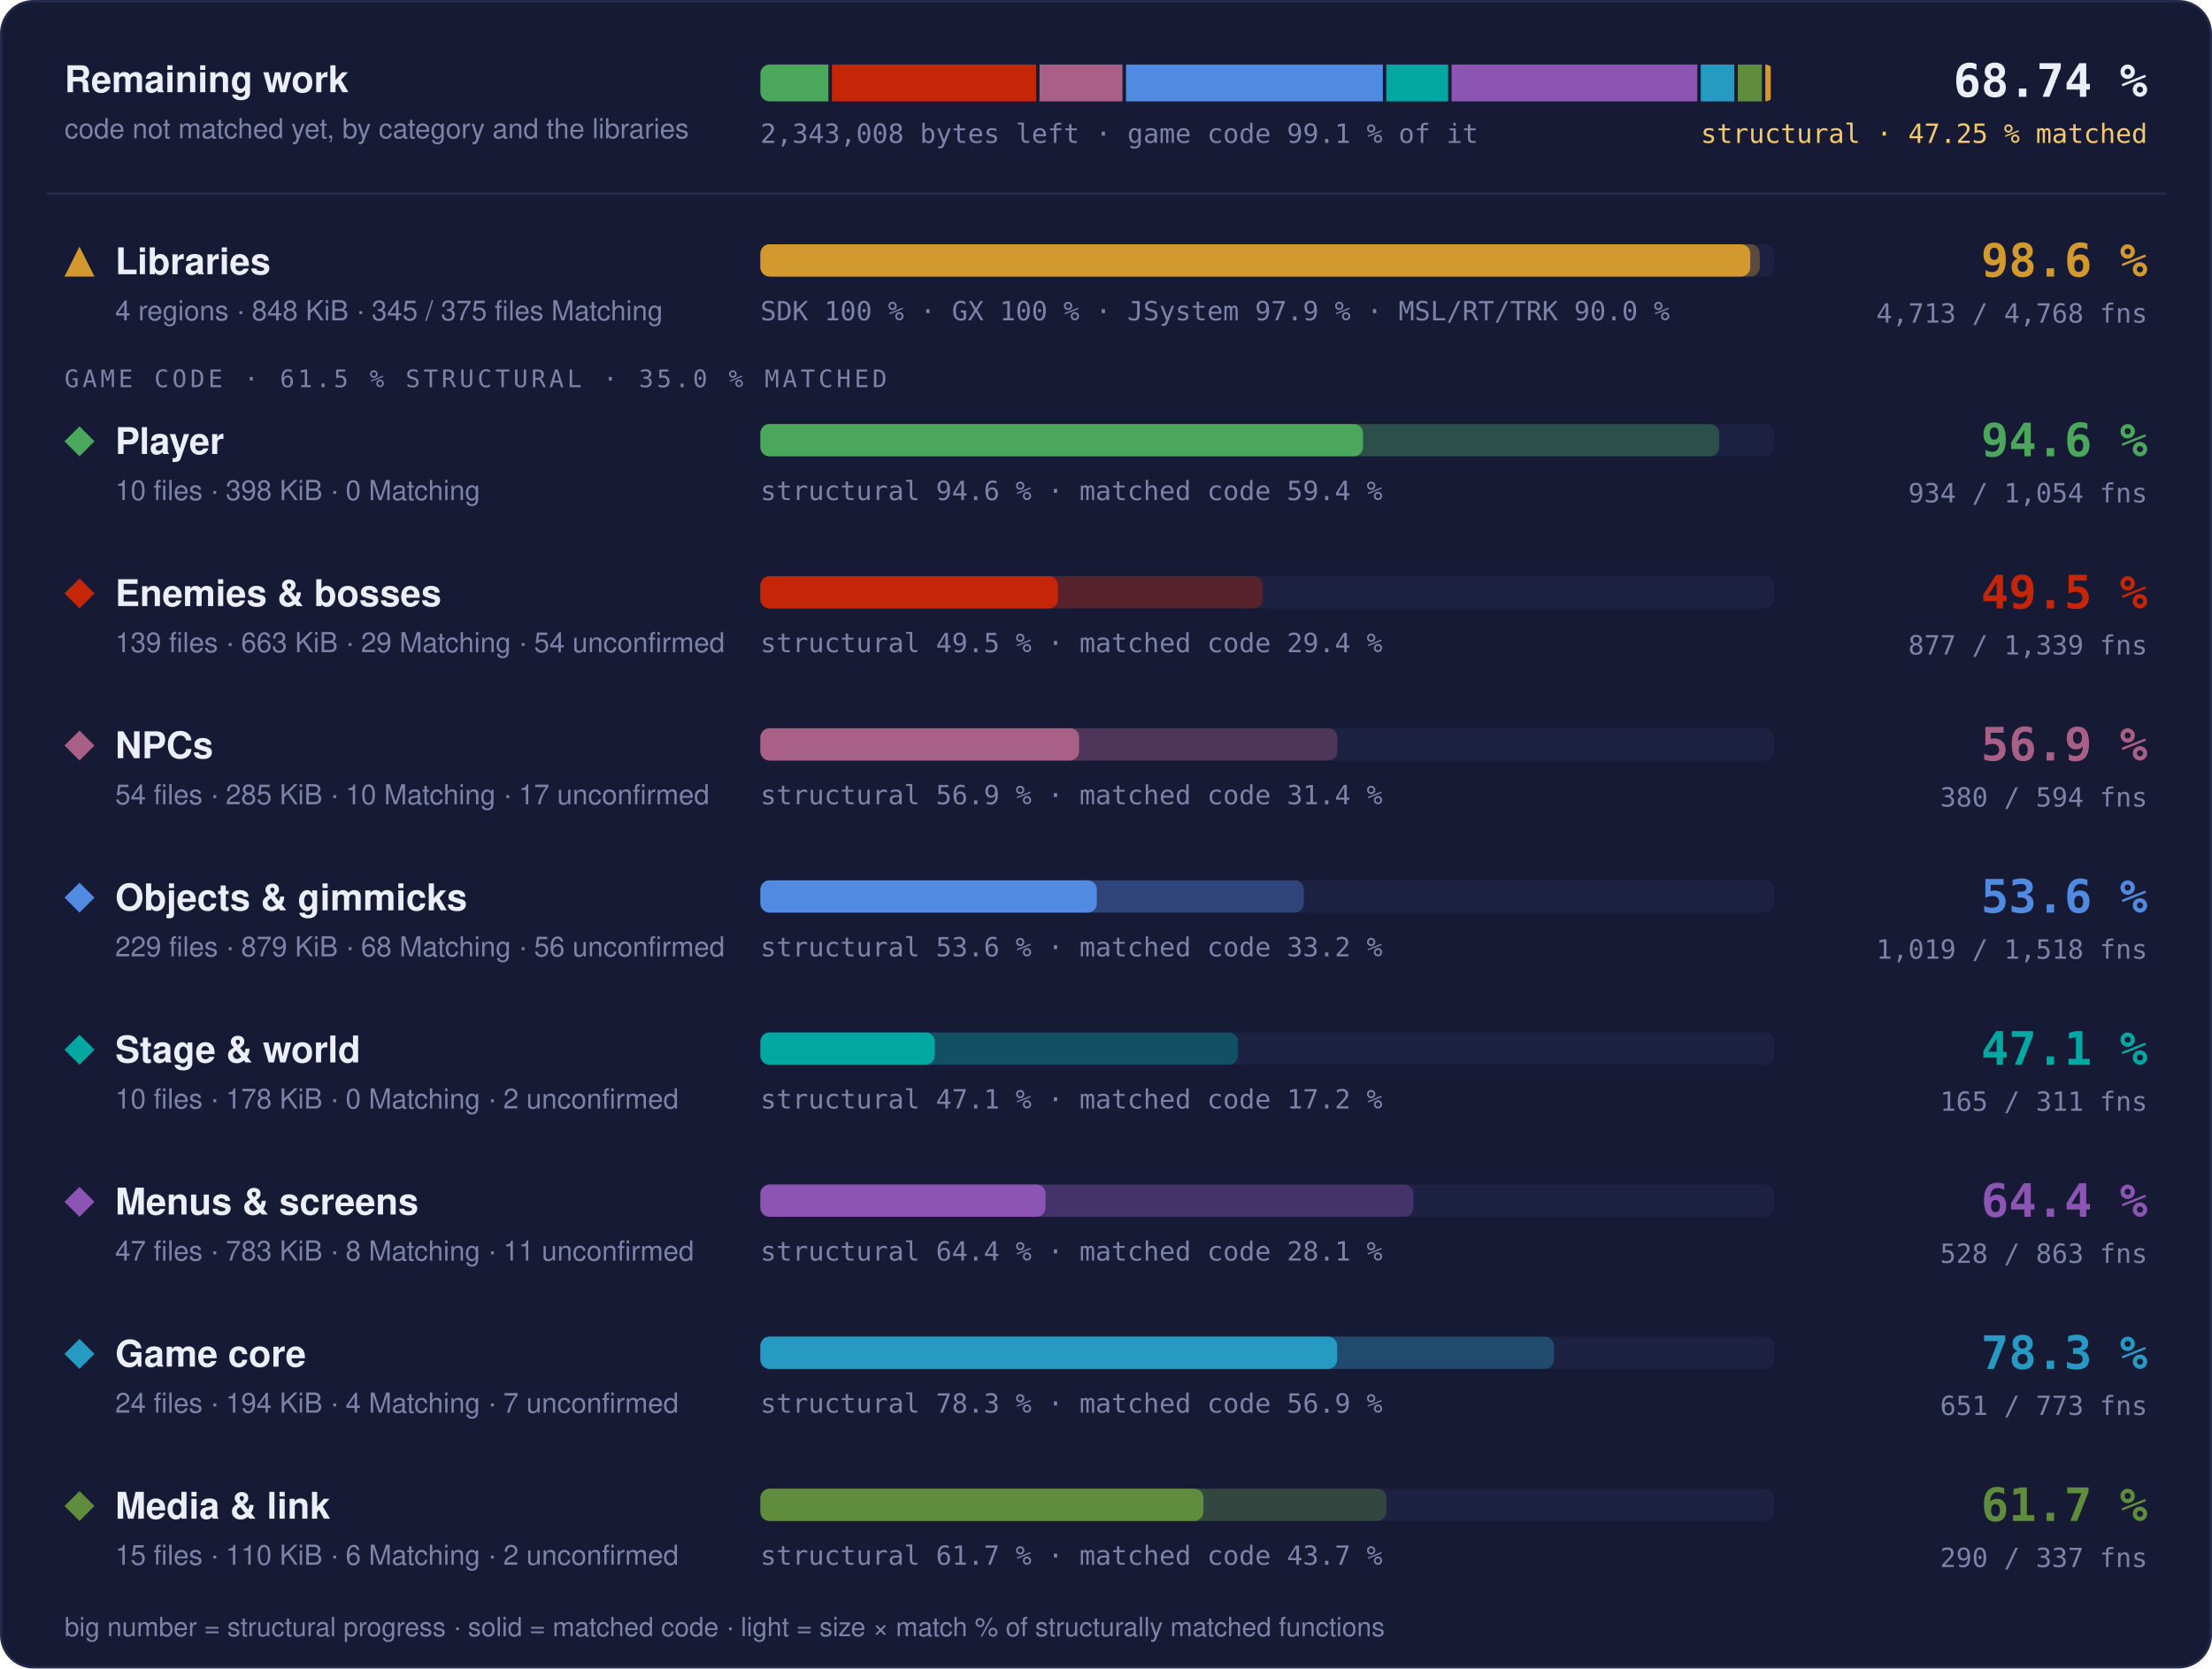
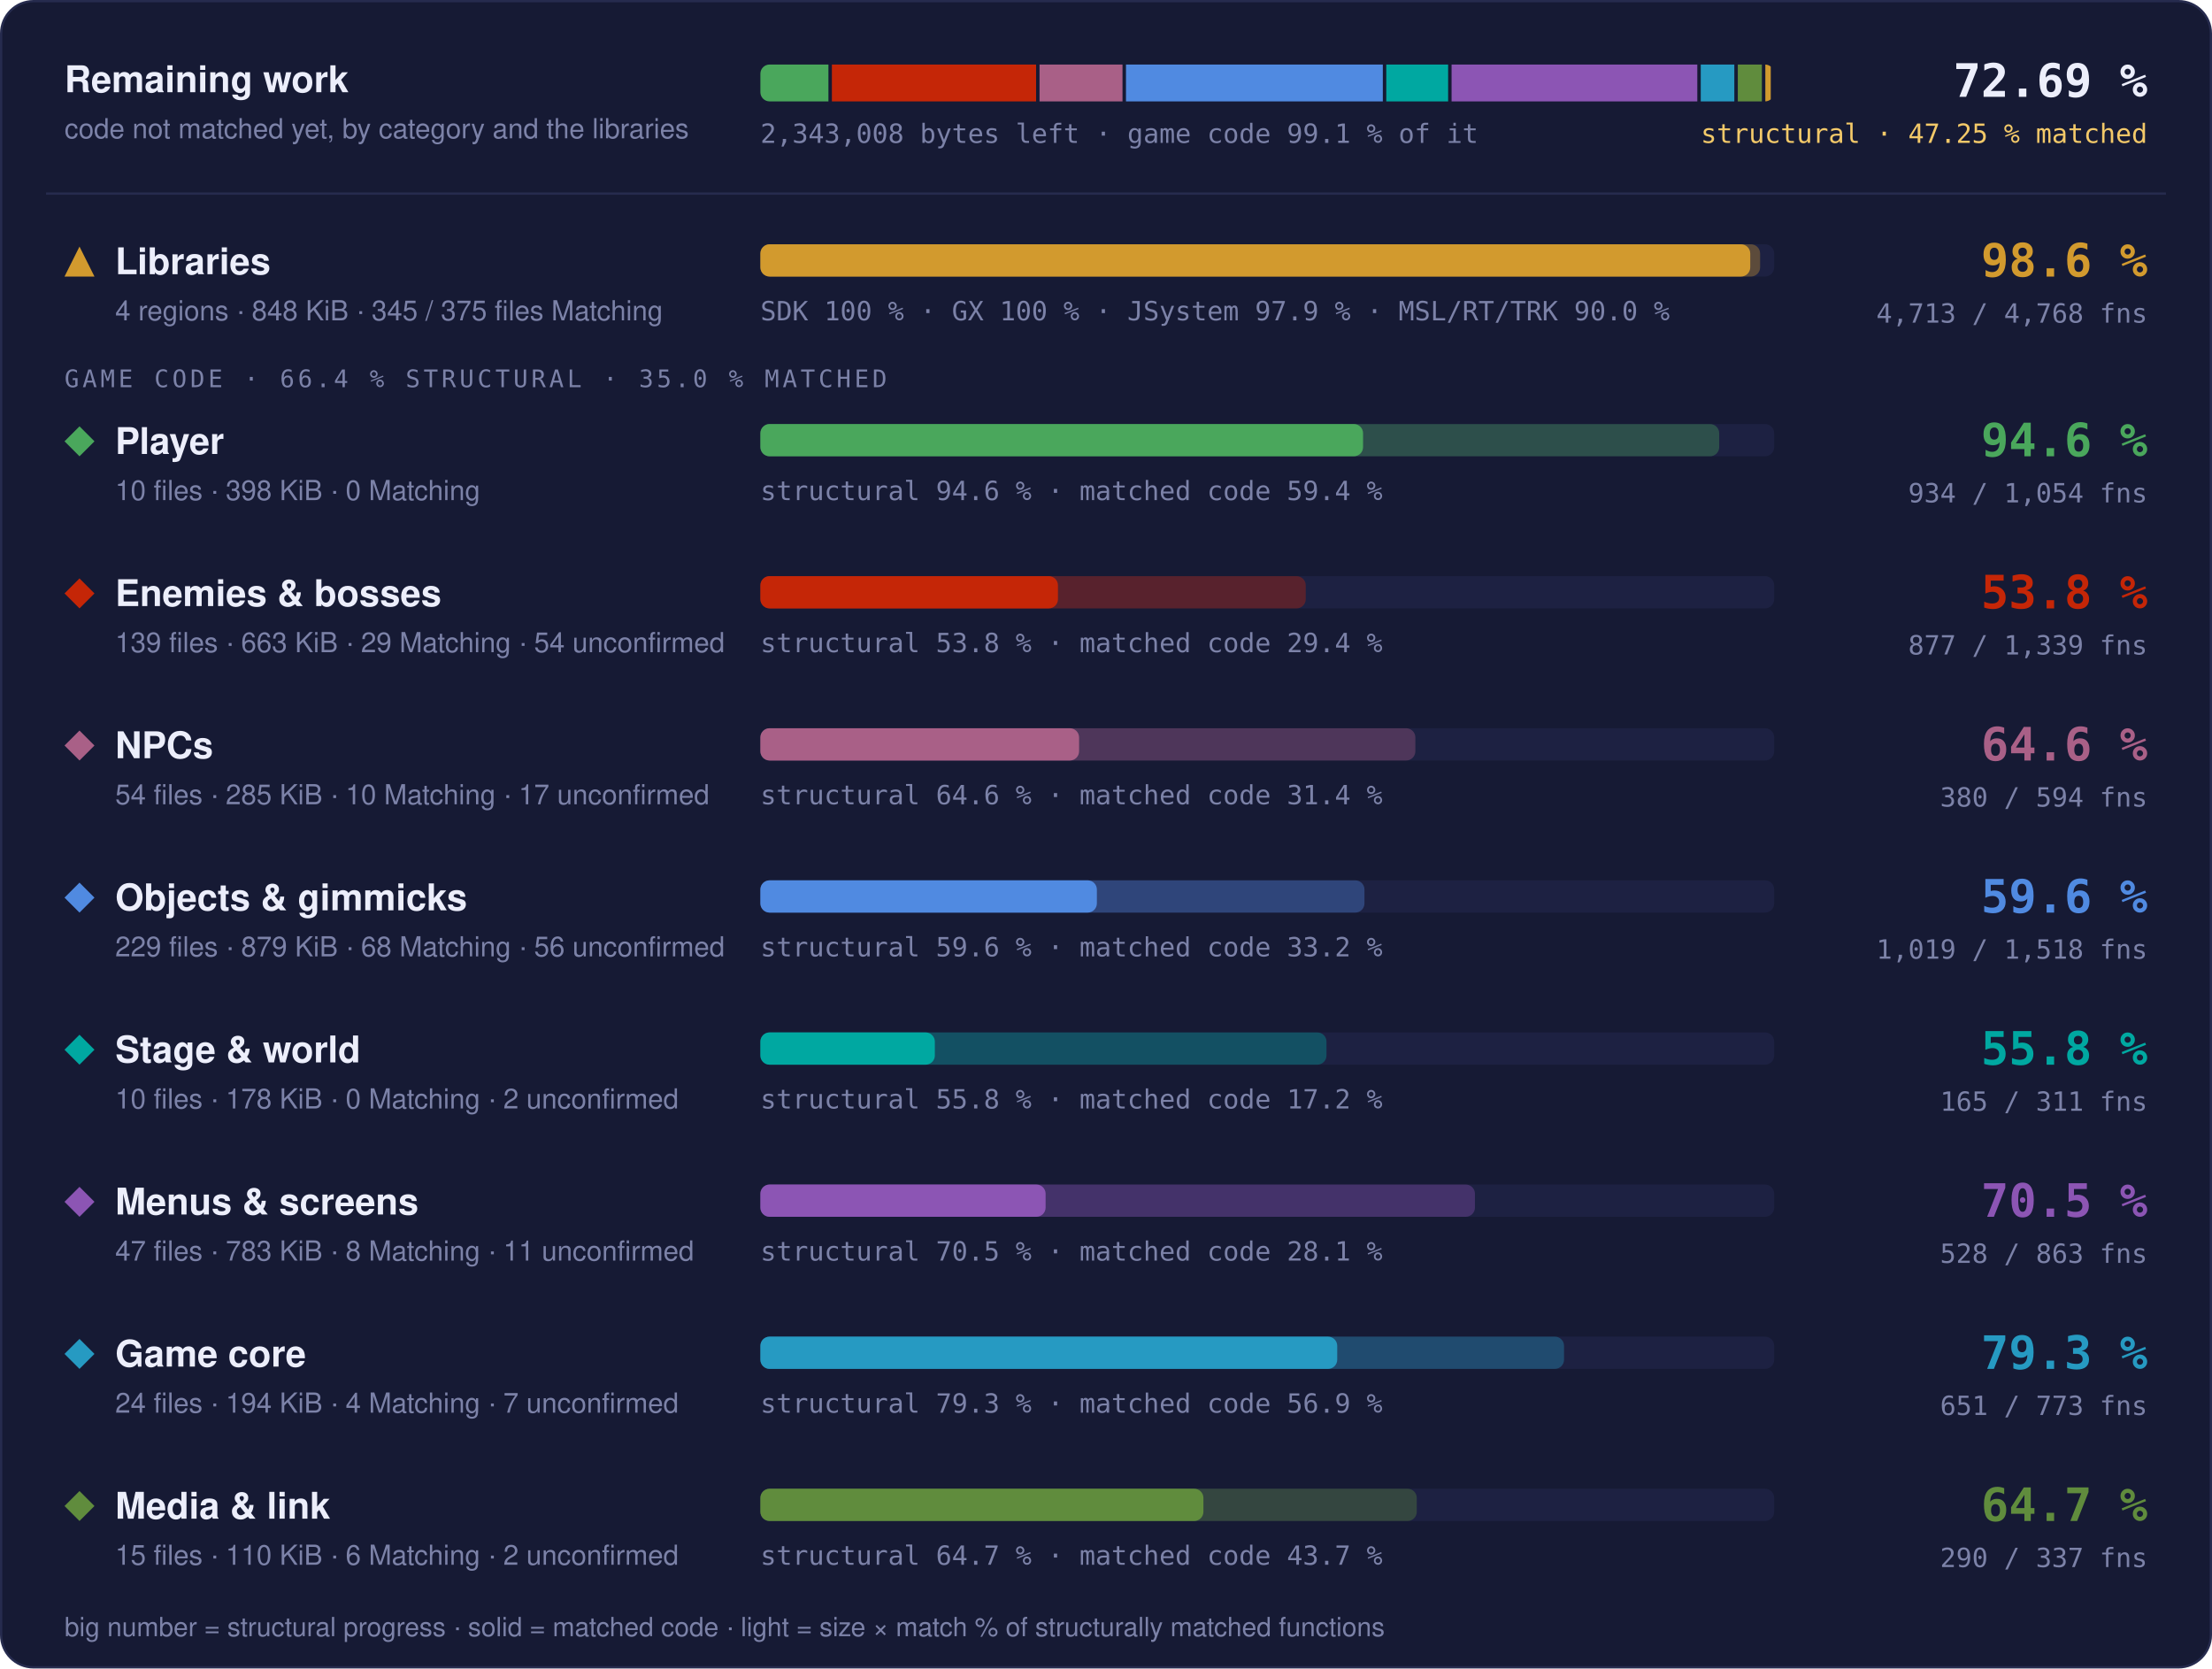
- <svg xmlns="http://www.w3.org/2000/svg" width="960" height="724" viewBox="0 0 960 724" role="img" aria-label="Progress overview: Libraries 98.6 % structural, 97.6 % matched code, 4713 of 4768 functions; Player 94.6 % structural, 59.4 % matched code, 934 of 1054 functions; Enemies &amp; bosses 49.5 % structural, 29.4 % matched code, 877 of 1339 functions; NPCs 56.9 % structural, 31.4 % matched code, 380 of 594 functions; Objects &amp; gimmicks 53.6 % structural, 33.2 % matched code, 1019 of 1518 functions; Stage &amp; world 47.1 % structural, 17.2 % matched code, 165 of 311 functions; Menus &amp; screens 64.4 % structural, 28.1 % matched code, 528 of 863 functions; Game core 78.3 % structural, 56.9 % matched code, 651 of 773 functions; Media &amp; link 61.7 % structural, 43.7 % matched code, 290 of 337 functions">
+ <svg xmlns="http://www.w3.org/2000/svg" width="960" height="724" viewBox="0 0 960 724" role="img" aria-label="Progress overview: Libraries 98.6 % structural, 97.6 % matched code, 4713 of 4768 functions; Player 94.6 % structural, 59.4 % matched code, 934 of 1054 functions; Enemies &amp; bosses 53.8 % structural, 29.4 % matched code, 877 of 1339 functions; NPCs 64.6 % structural, 31.4 % matched code, 380 of 594 functions; Objects &amp; gimmicks 59.6 % structural, 33.2 % matched code, 1019 of 1518 functions; Stage &amp; world 55.8 % structural, 17.2 % matched code, 165 of 311 functions; Menus &amp; screens 70.5 % structural, 28.1 % matched code, 528 of 863 functions; Game core 79.3 % structural, 56.9 % matched code, 651 of 773 functions; Media &amp; link 64.7 % structural, 43.7 % matched code, 290 of 337 functions">
  <style>text { font-family: -apple-system, BlinkMacSystemFont, 'Segoe UI', Helvetica, Arial, sans-serif; } .mono { font-family: ui-monospace, SFMono-Regular, 'SF Mono', Menlo, Consolas, monospace; } .grow { transform-box: fill-box; transform-origin: 0 50%; animation: grow 1.4s cubic-bezier(.2,.8,.2,1) both; } @keyframes grow { from { transform: scaleX(0); } } @media (prefers-reduced-motion: reduce) { * { animation: none !important; } }</style>
  <rect x="0.5" y="0.5" width="959" height="723" rx="14" fill="#161a34" stroke="#262b4e" />
  <text x="28" y="40" font-size="16" font-weight="700" fill="#eceefb">Remaining work</text>
  <text x="28" y="60" font-size="12" fill="#7c82a8">code not matched yet, by category and the libraries</text>
  <clipPath id="rw">
    <rect x="330" y="28" width="440" height="16" rx="4" />
  </clipPath>
  <g clip-path="url(#rw)">
    <rect class="grow" x="330.00" y="28" width="29.54" height="16" fill="#4aa75c" />
    <rect class="grow" x="361.04" y="28" width="88.62" height="16" fill="#c52607" />
    <rect class="grow" x="451.15" y="28" width="36.01" height="16" fill="#a96087" />
    <rect class="grow" x="488.67" y="28" width="111.47" height="16" fill="#508ae1" />
    <rect class="grow" x="601.64" y="28" width="26.84" height="16" fill="#00a8a1" />
    <rect class="grow" x="629.98" y="28" width="106.64" height="16" fill="#8c55b4" />
    <rect class="grow" x="738.12" y="28" width="14.57" height="16" fill="#269ac2" />
    <rect class="grow" x="754.20" y="28" width="10.45" height="16" fill="#608c3d" />
    <rect class="grow" x="766.15" y="28" width="2.35" height="16" fill="#d29a2e" />
  </g>
  <text x="330" y="62" class="mono" font-size="11.5" fill="#7c82a8">2,343,008 bytes left · game code 99.1 % of it</text>
-   <text x="932" y="42" text-anchor="end" class="mono" font-size="20" font-weight="700" fill="#eceefb">68.74 %</text>
+   <text x="932" y="42" text-anchor="end" class="mono" font-size="20" font-weight="700" fill="#eceefb">72.69 %</text>
  <text x="932" y="62" text-anchor="end" class="mono" font-size="11.5" fill="#f3c969">structural · 47.25 % matched</text>
  <line x1="20" x2="940" y1="84" y2="84" stroke="#262b4e" />
  <g fill="#d29a2e">
    <path d="M34.5 107L41 120L28 120Z" />
  </g>
  <text x="50" y="119" font-size="16" font-weight="700" fill="#eceefb">Libraries</text>
  <text x="50" y="139" font-size="12" fill="#7c82a8">4 regions · 848 KiB · 345 / 375 files Matching</text>
  <rect x="330" y="106" width="440" height="14" rx="4" fill="#1d2142" />
-   <rect class="grow" style="animation-delay:0.0s" x="330" y="106" width="433.73" height="14" rx="4" fill="#d29a2e" fill-opacity="0.35" />
+   <rect class="grow" style="animation-delay:0.0s" x="330" y="106" width="433.88" height="14" rx="4" fill="#d29a2e" fill-opacity="0.35" />
  <rect class="grow" style="animation-delay:0.0s" x="330" y="106" width="429.60" height="14" rx="4" fill="#d29a2e" />
  <text x="330" y="139" class="mono" font-size="11.5" fill="#7c82a8">SDK 100 % · GX 100 % · JSystem 97.9 % · MSL/RT/TRK 90.0 %</text>
  <text x="932" y="120" text-anchor="end" class="mono" font-size="20" font-weight="700" fill="#d29a2e">98.6 %</text>
  <text x="932" y="140" text-anchor="end" class="mono" font-size="11.5" fill="#7c82a8">4,713 / 4,768 fns</text>
-   <text x="28" y="168" class="mono" font-size="10.5" letter-spacing="0.14em" fill="#7c82a8">GAME CODE · 61.5 % STRUCTURAL · 35.0 % MATCHED</text>
+   <text x="28" y="168" class="mono" font-size="10.5" letter-spacing="0.14em" fill="#7c82a8">GAME CODE · 66.4 % STRUCTURAL · 35.0 % MATCHED</text>
  <g fill="#4aa75c">
    <path d="M34.5 185L41 191.5L34.5 198L28 191.5Z" />
  </g>
  <text x="50" y="197" font-size="16" font-weight="700" fill="#eceefb">Player</text>
  <text x="50" y="217" font-size="12" fill="#7c82a8">10 files · 398 KiB · 0 Matching</text>
  <rect x="330" y="184" width="440" height="14" rx="4" fill="#1d2142" />
  <rect class="grow" style="animation-delay:0.1s" x="330" y="184" width="416.13" height="14" rx="4" fill="#4aa75c" fill-opacity="0.35" />
  <rect class="grow" style="animation-delay:0.1s" x="330" y="184" width="261.57" height="14" rx="4" fill="#4aa75c" />
  <text x="330" y="217" class="mono" font-size="11.5" fill="#7c82a8">structural 94.6 % · matched code 59.4 %</text>
  <text x="932" y="198" text-anchor="end" class="mono" font-size="20" font-weight="700" fill="#4aa75c">94.6 %</text>
  <text x="932" y="218" text-anchor="end" class="mono" font-size="11.5" fill="#7c82a8">934 / 1,054 fns</text>
  <g fill="#c52607">
    <path d="M34.5 251L41 257.5L34.5 264L28 257.5Z" />
  </g>
  <text x="50" y="263" font-size="16" font-weight="700" fill="#eceefb">Enemies &amp; bosses</text>
  <text x="50" y="283" font-size="12" fill="#7c82a8">139 files · 663 KiB · 29 Matching · 54 unconfirmed</text>
  <rect x="330" y="250" width="440" height="14" rx="4" fill="#1d2142" />
-   <rect class="grow" style="animation-delay:0.2s" x="330" y="250" width="218.00" height="14" rx="4" fill="#c52607" fill-opacity="0.35" />
+   <rect class="grow" style="animation-delay:0.2s" x="330" y="250" width="236.69" height="14" rx="4" fill="#c52607" fill-opacity="0.35" />
  <rect class="grow" style="animation-delay:0.2s" x="330" y="250" width="129.15" height="14" rx="4" fill="#c52607" />
-   <text x="330" y="283" class="mono" font-size="11.5" fill="#7c82a8">structural 49.5 % · matched code 29.4 %</text>
-   <text x="932" y="264" text-anchor="end" class="mono" font-size="20" font-weight="700" fill="#c52607">49.5 %</text>
+   <text x="330" y="283" class="mono" font-size="11.5" fill="#7c82a8">structural 53.8 % · matched code 29.4 %</text>
+   <text x="932" y="264" text-anchor="end" class="mono" font-size="20" font-weight="700" fill="#c52607">53.8 %</text>
  <text x="932" y="284" text-anchor="end" class="mono" font-size="11.5" fill="#7c82a8">877 / 1,339 fns</text>
  <g fill="#a96087">
    <path d="M34.5 317L41 323.5L34.5 330L28 323.5Z" />
  </g>
  <text x="50" y="329" font-size="16" font-weight="700" fill="#eceefb">NPCs</text>
  <text x="50" y="349" font-size="12" fill="#7c82a8">54 files · 285 KiB · 10 Matching · 17 unconfirmed</text>
  <rect x="330" y="316" width="440" height="14" rx="4" fill="#1d2142" />
-   <rect class="grow" style="animation-delay:0.3s" x="330" y="316" width="250.45" height="14" rx="4" fill="#a96087" fill-opacity="0.35" />
+   <rect class="grow" style="animation-delay:0.3s" x="330" y="316" width="284.26" height="14" rx="4" fill="#a96087" fill-opacity="0.35" />
  <rect class="grow" style="animation-delay:0.3s" x="330" y="316" width="138.32" height="14" rx="4" fill="#a96087" />
-   <text x="330" y="349" class="mono" font-size="11.5" fill="#7c82a8">structural 56.9 % · matched code 31.4 %</text>
-   <text x="932" y="330" text-anchor="end" class="mono" font-size="20" font-weight="700" fill="#a96087">56.9 %</text>
+   <text x="330" y="349" class="mono" font-size="11.5" fill="#7c82a8">structural 64.6 % · matched code 31.4 %</text>
+   <text x="932" y="330" text-anchor="end" class="mono" font-size="20" font-weight="700" fill="#a96087">64.6 %</text>
  <text x="932" y="350" text-anchor="end" class="mono" font-size="11.5" fill="#7c82a8">380 / 594 fns</text>
  <g fill="#508ae1">
    <path d="M34.5 383L41 389.5L34.5 396L28 389.5Z" />
  </g>
  <text x="50" y="395" font-size="16" font-weight="700" fill="#eceefb">Objects &amp; gimmicks</text>
  <text x="50" y="415" font-size="12" fill="#7c82a8">229 files · 879 KiB · 68 Matching · 56 unconfirmed</text>
  <rect x="330" y="382" width="440" height="14" rx="4" fill="#1d2142" />
-   <rect class="grow" style="animation-delay:0.4s" x="330" y="382" width="235.85" height="14" rx="4" fill="#508ae1" fill-opacity="0.35" />
+   <rect class="grow" style="animation-delay:0.4s" x="330" y="382" width="262.17" height="14" rx="4" fill="#508ae1" fill-opacity="0.35" />
  <rect class="grow" style="animation-delay:0.4s" x="330" y="382" width="146.04" height="14" rx="4" fill="#508ae1" />
-   <text x="330" y="415" class="mono" font-size="11.5" fill="#7c82a8">structural 53.6 % · matched code 33.2 %</text>
-   <text x="932" y="396" text-anchor="end" class="mono" font-size="20" font-weight="700" fill="#508ae1">53.6 %</text>
+   <text x="330" y="415" class="mono" font-size="11.5" fill="#7c82a8">structural 59.6 % · matched code 33.2 %</text>
+   <text x="932" y="396" text-anchor="end" class="mono" font-size="20" font-weight="700" fill="#508ae1">59.6 %</text>
  <text x="932" y="416" text-anchor="end" class="mono" font-size="11.5" fill="#7c82a8">1,019 / 1,518 fns</text>
  <g fill="#00a8a1">
    <path d="M34.5 449L41 455.5L34.5 462L28 455.5Z" />
  </g>
  <text x="50" y="461" font-size="16" font-weight="700" fill="#eceefb">Stage &amp; world</text>
  <text x="50" y="481" font-size="12" fill="#7c82a8">10 files · 178 KiB · 0 Matching · 2 unconfirmed</text>
  <rect x="330" y="448" width="440" height="14" rx="4" fill="#1d2142" />
-   <rect class="grow" style="animation-delay:0.5s" x="330" y="448" width="207.25" height="14" rx="4" fill="#00a8a1" fill-opacity="0.35" />
+   <rect class="grow" style="animation-delay:0.5s" x="330" y="448" width="245.69" height="14" rx="4" fill="#00a8a1" fill-opacity="0.35" />
  <rect class="grow" style="animation-delay:0.5s" x="330" y="448" width="75.72" height="14" rx="4" fill="#00a8a1" />
-   <text x="330" y="481" class="mono" font-size="11.5" fill="#7c82a8">structural 47.1 % · matched code 17.2 %</text>
-   <text x="932" y="462" text-anchor="end" class="mono" font-size="20" font-weight="700" fill="#00a8a1">47.1 %</text>
+   <text x="330" y="481" class="mono" font-size="11.5" fill="#7c82a8">structural 55.8 % · matched code 17.2 %</text>
+   <text x="932" y="462" text-anchor="end" class="mono" font-size="20" font-weight="700" fill="#00a8a1">55.8 %</text>
  <text x="932" y="482" text-anchor="end" class="mono" font-size="11.5" fill="#7c82a8">165 / 311 fns</text>
  <g fill="#8c55b4">
    <path d="M34.5 515L41 521.5L34.5 528L28 521.5Z" />
  </g>
  <text x="50" y="527" font-size="16" font-weight="700" fill="#eceefb">Menus &amp; screens</text>
  <text x="50" y="547" font-size="12" fill="#7c82a8">47 files · 783 KiB · 8 Matching · 11 unconfirmed</text>
  <rect x="330" y="514" width="440" height="14" rx="4" fill="#1d2142" />
-   <rect class="grow" style="animation-delay:0.6s" x="330" y="514" width="283.44" height="14" rx="4" fill="#8c55b4" fill-opacity="0.35" />
+   <rect class="grow" style="animation-delay:0.6s" x="330" y="514" width="310.12" height="14" rx="4" fill="#8c55b4" fill-opacity="0.35" />
  <rect class="grow" style="animation-delay:0.6s" x="330" y="514" width="123.79" height="14" rx="4" fill="#8c55b4" />
-   <text x="330" y="547" class="mono" font-size="11.5" fill="#7c82a8">structural 64.4 % · matched code 28.1 %</text>
-   <text x="932" y="528" text-anchor="end" class="mono" font-size="20" font-weight="700" fill="#8c55b4">64.4 %</text>
+   <text x="330" y="547" class="mono" font-size="11.5" fill="#7c82a8">structural 70.5 % · matched code 28.1 %</text>
+   <text x="932" y="528" text-anchor="end" class="mono" font-size="20" font-weight="700" fill="#8c55b4">70.5 %</text>
  <text x="932" y="548" text-anchor="end" class="mono" font-size="11.5" fill="#7c82a8">528 / 863 fns</text>
  <g fill="#269ac2">
    <path d="M34.5 581L41 587.5L34.5 594L28 587.5Z" />
  </g>
  <text x="50" y="593" font-size="16" font-weight="700" fill="#eceefb">Game core</text>
  <text x="50" y="613" font-size="12" fill="#7c82a8">24 files · 194 KiB · 4 Matching · 7 unconfirmed</text>
  <rect x="330" y="580" width="440" height="14" rx="4" fill="#1d2142" />
-   <rect class="grow" style="animation-delay:0.7s" x="330" y="580" width="344.42" height="14" rx="4" fill="#269ac2" fill-opacity="0.35" />
+   <rect class="grow" style="animation-delay:0.7s" x="330" y="580" width="348.79" height="14" rx="4" fill="#269ac2" fill-opacity="0.35" />
  <rect class="grow" style="animation-delay:0.7s" x="330" y="580" width="250.35" height="14" rx="4" fill="#269ac2" />
-   <text x="330" y="613" class="mono" font-size="11.5" fill="#7c82a8">structural 78.3 % · matched code 56.9 %</text>
-   <text x="932" y="594" text-anchor="end" class="mono" font-size="20" font-weight="700" fill="#269ac2">78.3 %</text>
+   <text x="330" y="613" class="mono" font-size="11.5" fill="#7c82a8">structural 79.3 % · matched code 56.9 %</text>
+   <text x="932" y="594" text-anchor="end" class="mono" font-size="20" font-weight="700" fill="#269ac2">79.3 %</text>
  <text x="932" y="614" text-anchor="end" class="mono" font-size="11.5" fill="#7c82a8">651 / 773 fns</text>
  <g fill="#608c3d">
    <path d="M34.5 647L41 653.5L34.5 660L28 653.5Z" />
  </g>
  <text x="50" y="659" font-size="16" font-weight="700" fill="#eceefb">Media &amp; link</text>
  <text x="50" y="679" font-size="12" fill="#7c82a8">15 files · 110 KiB · 6 Matching · 2 unconfirmed</text>
  <rect x="330" y="646" width="440" height="14" rx="4" fill="#1d2142" />
-   <rect class="grow" style="animation-delay:0.8s" x="330" y="646" width="271.68" height="14" rx="4" fill="#608c3d" fill-opacity="0.35" />
+   <rect class="grow" style="animation-delay:0.8s" x="330" y="646" width="284.87" height="14" rx="4" fill="#608c3d" fill-opacity="0.35" />
  <rect class="grow" style="animation-delay:0.8s" x="330" y="646" width="192.28" height="14" rx="4" fill="#608c3d" />
-   <text x="330" y="679" class="mono" font-size="11.5" fill="#7c82a8">structural 61.7 % · matched code 43.7 %</text>
-   <text x="932" y="660" text-anchor="end" class="mono" font-size="20" font-weight="700" fill="#608c3d">61.7 %</text>
+   <text x="330" y="679" class="mono" font-size="11.5" fill="#7c82a8">structural 64.7 % · matched code 43.7 %</text>
+   <text x="932" y="660" text-anchor="end" class="mono" font-size="20" font-weight="700" fill="#608c3d">64.7 %</text>
  <text x="932" y="680" text-anchor="end" class="mono" font-size="11.5" fill="#7c82a8">290 / 337 fns</text>
  <text x="28" y="710" font-size="11.5" fill="#7c82a8">big number = structural progress · solid = matched code · light = size × match % of structurally matched functions</text>
</svg>
